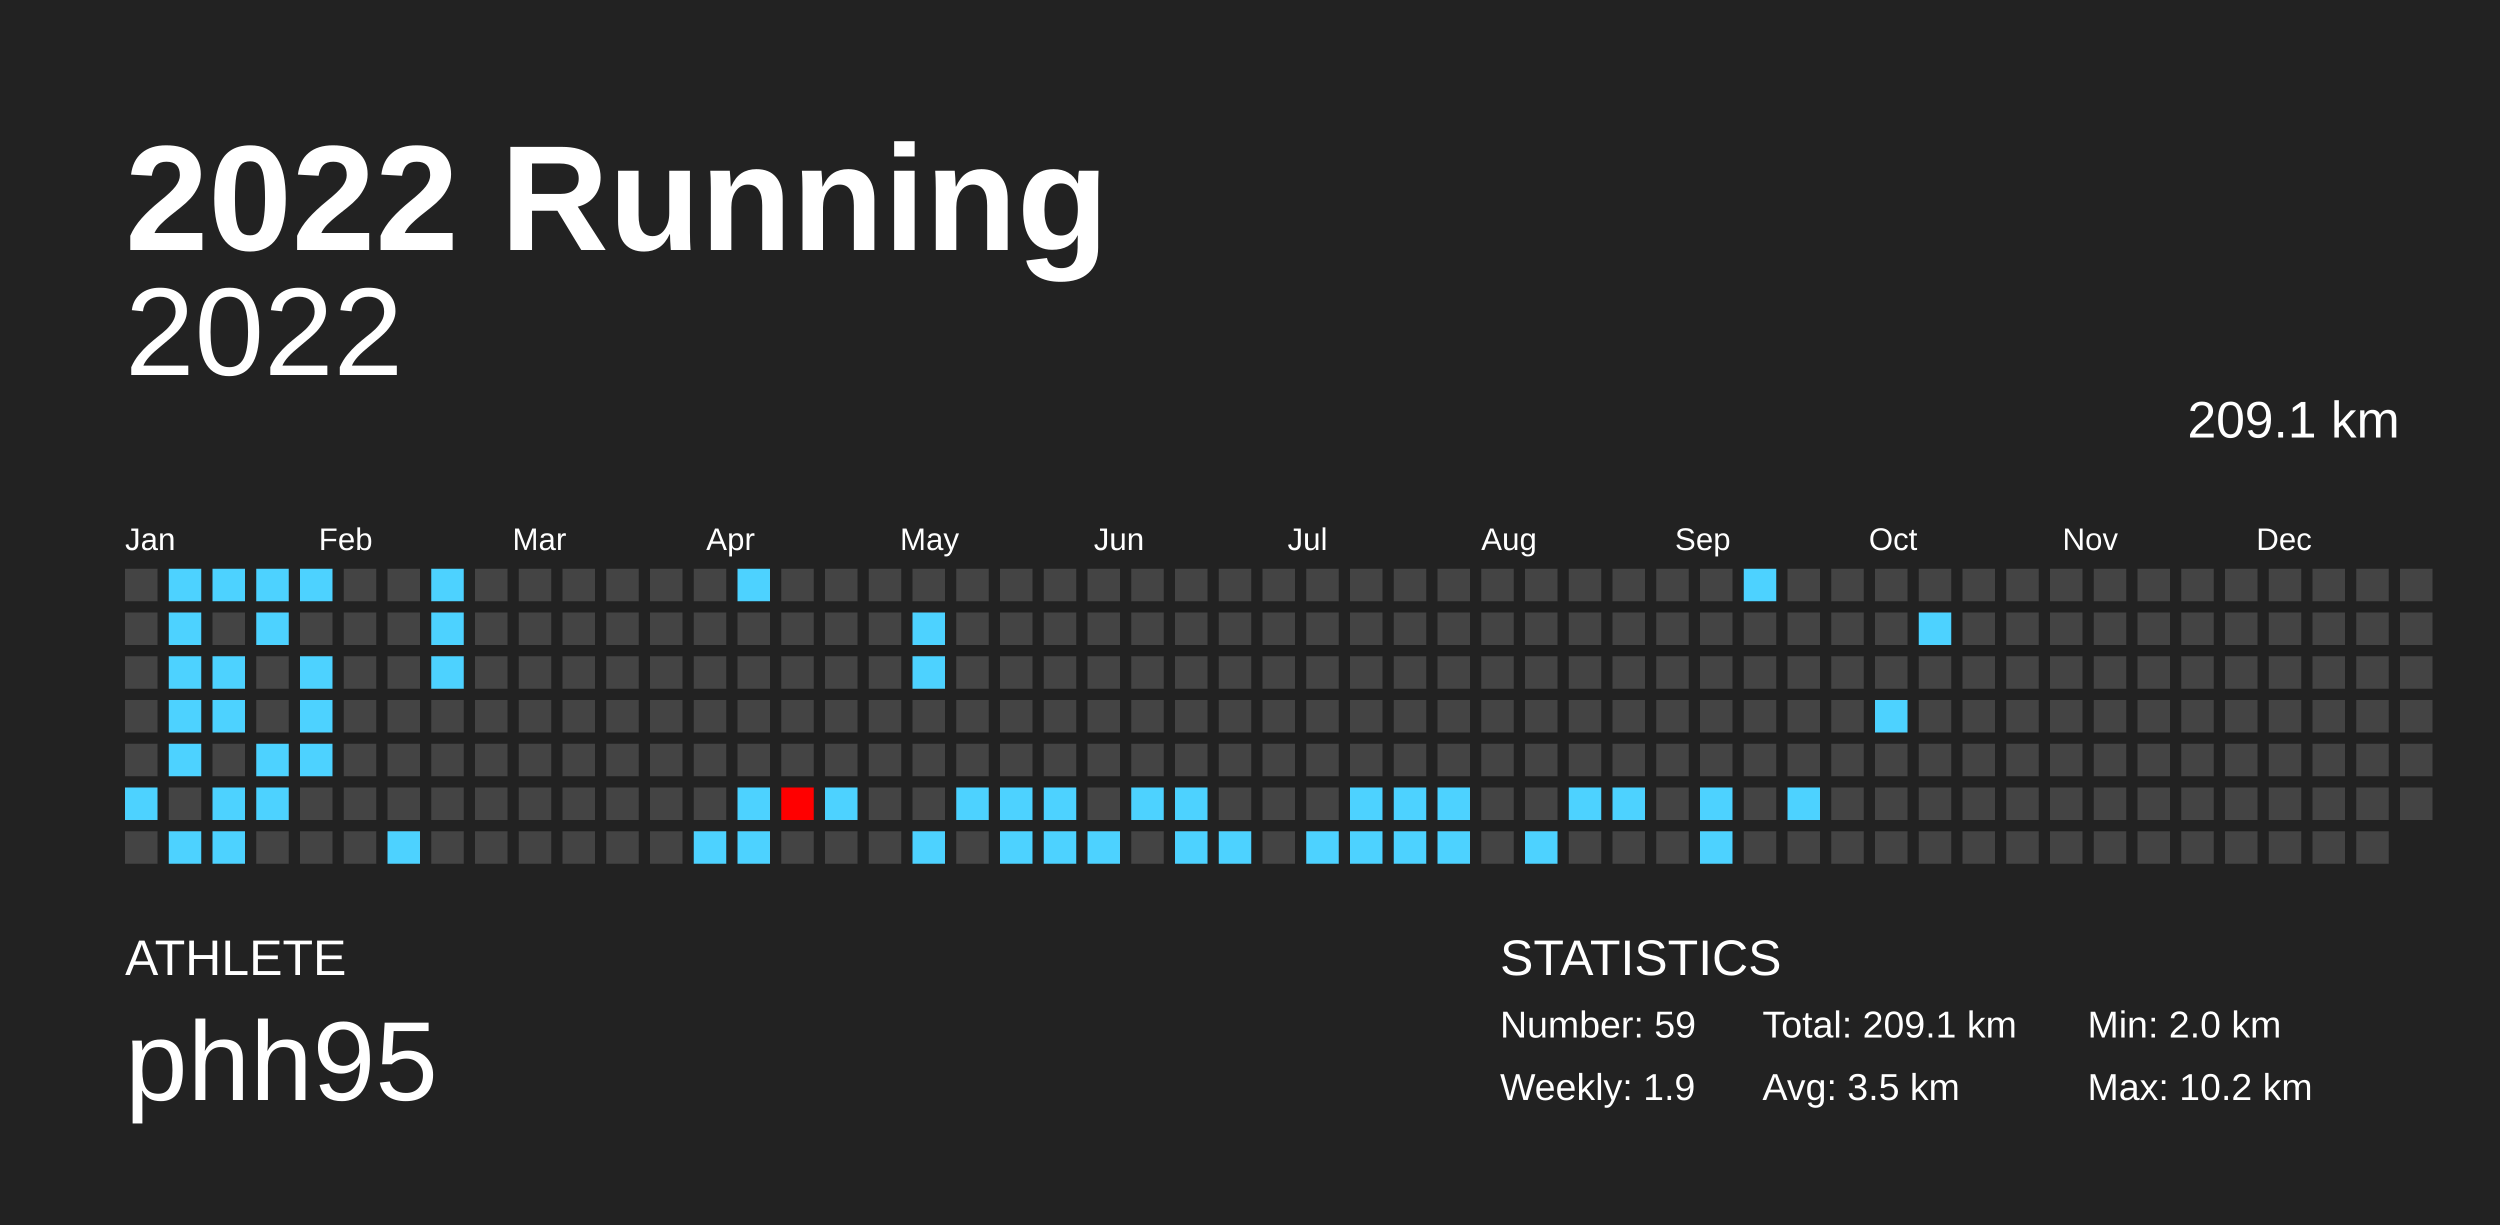
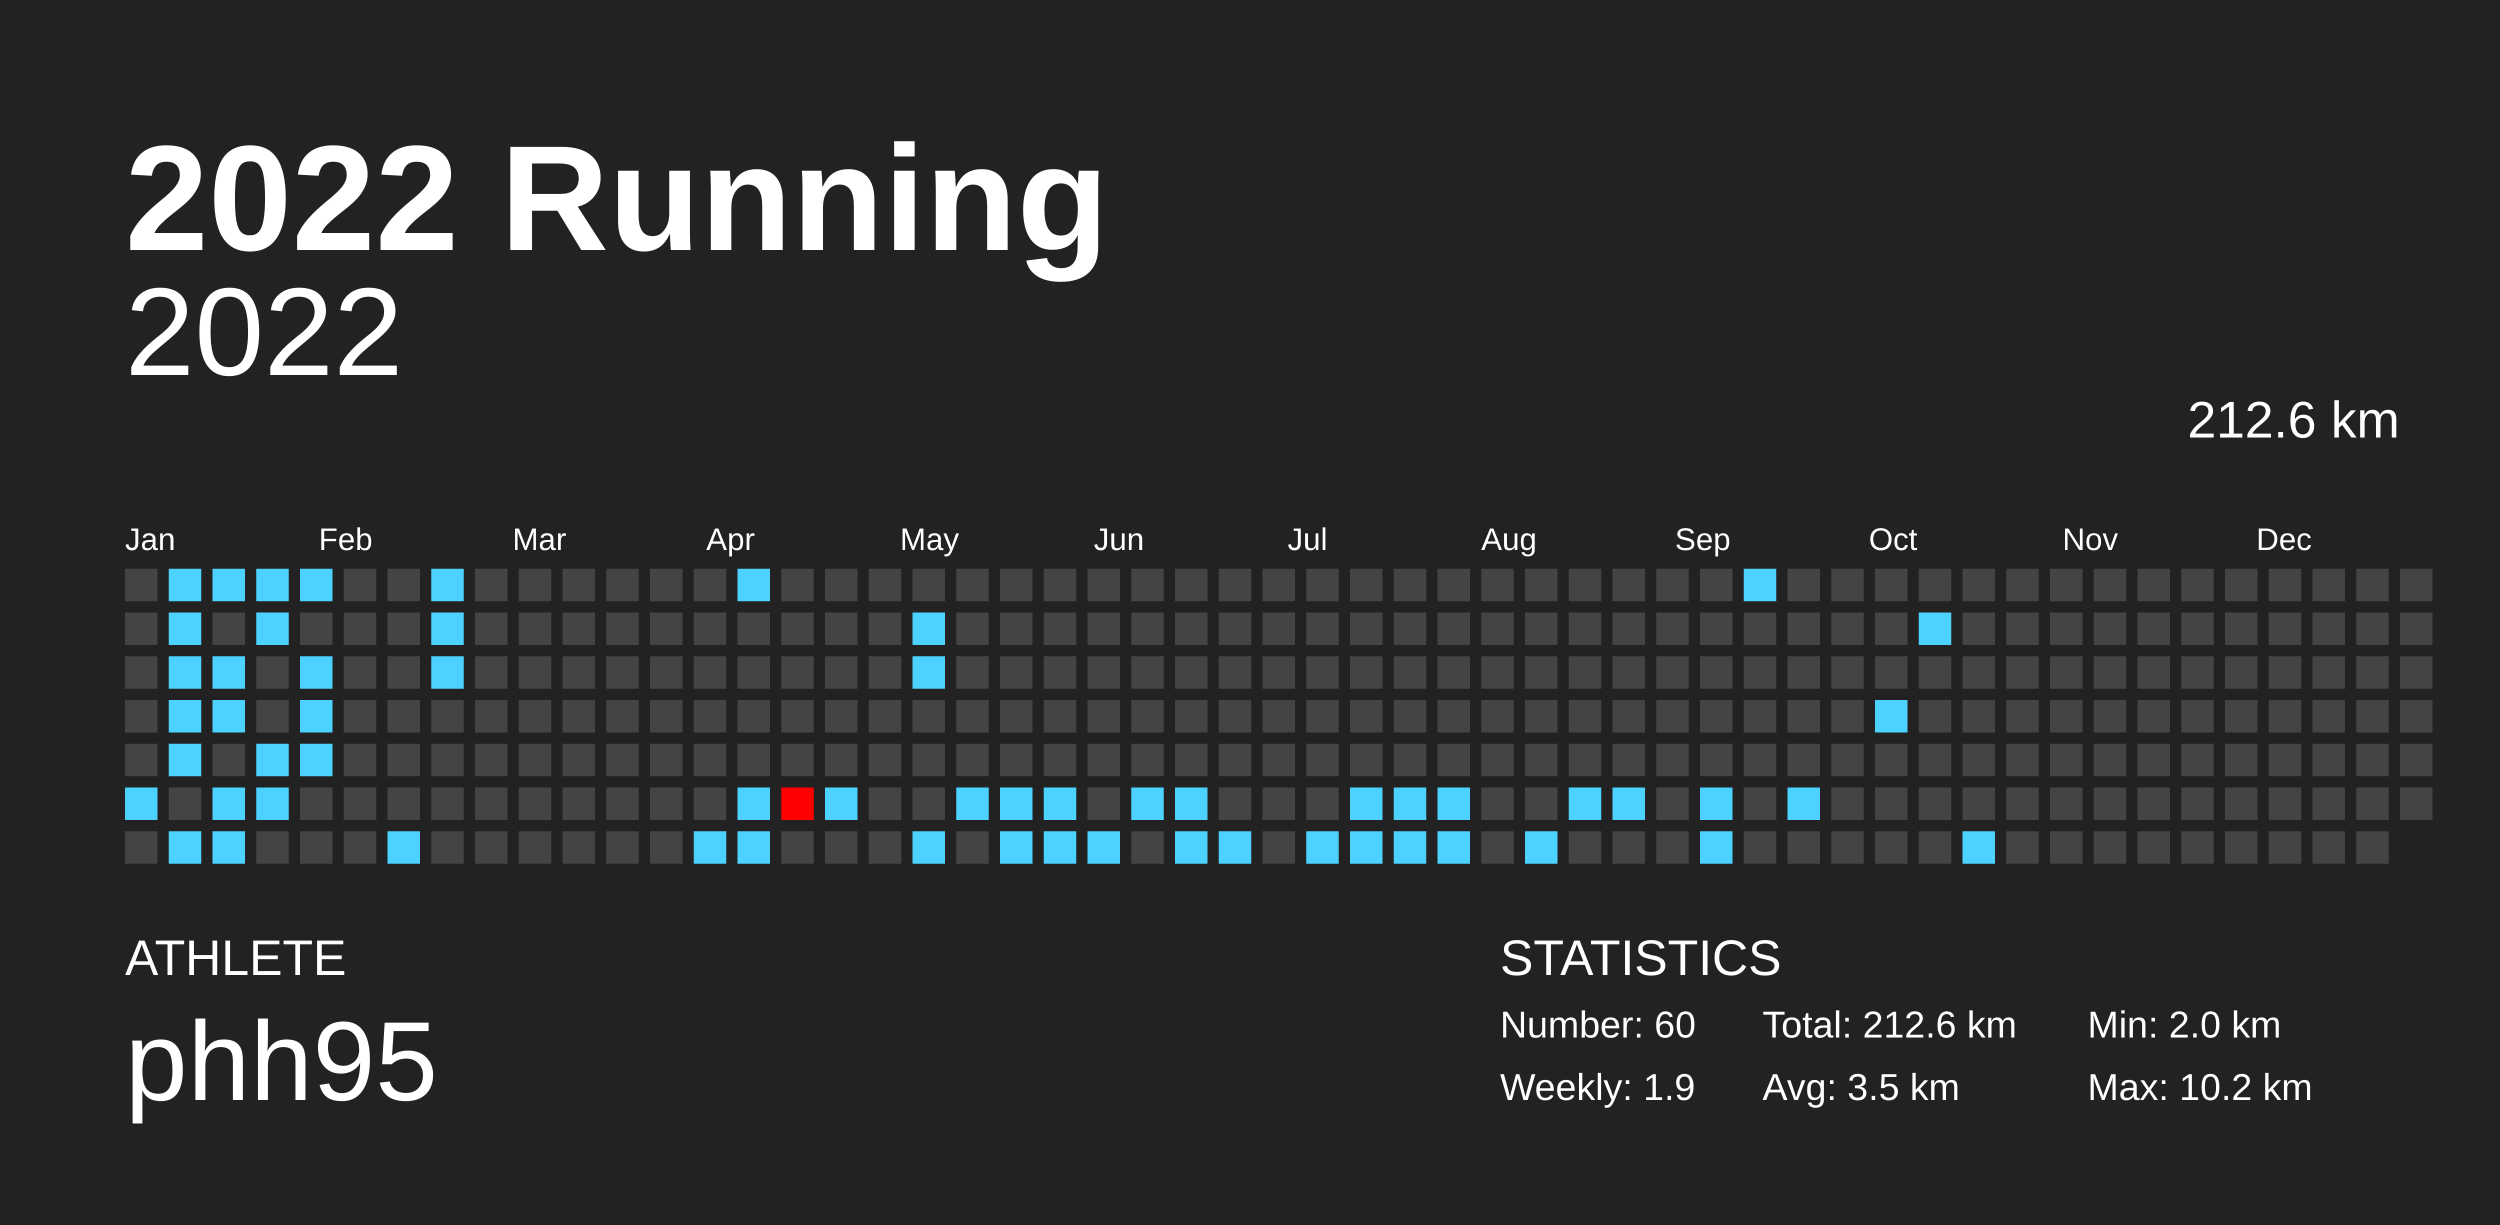
<svg xmlns="http://www.w3.org/2000/svg" baseProfile="full" height="98mm" version="1.1" viewBox="0,0,200,98" width="200mm">
  <defs />
  <rect fill="#222222" height="98" width="200" x="0" y="0" />
  <text fill="#FFFFFF" style="font-size:12px; font-family:Arial; font-weight:bold;" x="10" y="20">2022 Running</text>
  <text fill="#FFFFFF" style="font-size:4px; font-family:Arial" x="10" y="78">ATHLETE</text>
  <text fill="#FFFFFF" style="font-size:9px; font-family:Arial" x="10" y="88">phh95</text>
  <text fill="#FFFFFF" style="font-size:4px; font-family:Arial" x="120" y="78">STATISTICS</text>
-   <text fill="#FFFFFF" style="font-size:3px; font-family:Arial" x="120" y="83">Number: 59</text>
+   <text fill="#FFFFFF" style="font-size:3px; font-family:Arial" x="120" y="83">Number: 60</text>
  <text fill="#FFFFFF" style="font-size:3px; font-family:Arial" x="120" y="88">Weekly: 1.9</text>
-   <text fill="#FFFFFF" style="font-size:3px; font-family:Arial" x="141" y="83">Total: 209.1 km</text>
+   <text fill="#FFFFFF" style="font-size:3px; font-family:Arial" x="141" y="83">Total: 212.6 km</text>
  <text fill="#FFFFFF" style="font-size:3px; font-family:Arial" x="141" y="88">Avg: 3.5 km</text>
  <text fill="#FFFFFF" style="font-size:3px; font-family:Arial" x="167" y="83">Min: 2.0 km</text>
  <text fill="#FFFFFF" style="font-size:3px; font-family:Arial" x="167" y="88">Max: 10.2 km</text>
  <text alignment-baseline="hanging" fill="#FFFFFF" style="font-size:10.0px; font-family:Arial;" x="10" y="30">2022</text>
-   <text alignment-baseline="hanging" fill="#FFFFFF" style="font-size:4.125px; font-family:Arial;" x="175" y="35">209.1 km</text>
+   <text alignment-baseline="hanging" fill="#FFFFFF" style="font-size:4.125px; font-family:Arial;" x="175" y="35">212.6 km</text>
  <text fill="#FFFFFF" style="font-size:2.5px; font-family:Arial" x="10.0" y="44">Jan</text>
  <text fill="#FFFFFF" style="font-size:2.5px; font-family:Arial" x="25.5" y="44">Feb</text>
  <text fill="#FFFFFF" style="font-size:2.5px; font-family:Arial" x="41.0" y="44">Mar</text>
  <text fill="#FFFFFF" style="font-size:2.5px; font-family:Arial" x="56.5" y="44">Apr</text>
  <text fill="#FFFFFF" style="font-size:2.5px; font-family:Arial" x="72.0" y="44">May</text>
  <text fill="#FFFFFF" style="font-size:2.5px; font-family:Arial" x="87.5" y="44">Jun</text>
  <text fill="#FFFFFF" style="font-size:2.5px; font-family:Arial" x="103.0" y="44">Jul</text>
  <text fill="#FFFFFF" style="font-size:2.5px; font-family:Arial" x="118.5" y="44">Aug</text>
  <text fill="#FFFFFF" style="font-size:2.5px; font-family:Arial" x="134.0" y="44">Sep</text>
  <text fill="#FFFFFF" style="font-size:2.5px; font-family:Arial" x="149.5" y="44">Oct</text>
  <text fill="#FFFFFF" style="font-size:2.5px; font-family:Arial" x="165.0" y="44">Nov</text>
  <text fill="#FFFFFF" style="font-size:2.5px; font-family:Arial" x="180.5" y="44">Dec</text>
  <rect fill="#444444" height="2.6" width="2.6" x="10.0" y="45.5" />
  <rect fill="#444444" height="2.6" width="2.6" x="10.0" y="49.0" />
  <rect fill="#444444" height="2.6" width="2.6" x="10.0" y="52.5" />
  <rect fill="#444444" height="2.6" width="2.6" x="10.0" y="56.0" />
  <rect fill="#444444" height="2.6" width="2.6" x="10.0" y="59.5" />
  <rect fill="#4dd2ff" height="2.6" width="2.6" x="10.0" y="63.0" />
  <rect fill="#444444" height="2.6" width="2.6" x="10.0" y="66.5" />
  <rect fill="#4dd2ff" height="2.6" width="2.6" x="13.5" y="45.5" />
  <rect fill="#4dd2ff" height="2.6" width="2.6" x="13.5" y="49.0" />
  <rect fill="#4dd2ff" height="2.6" width="2.6" x="13.5" y="52.5" />
  <rect fill="#4dd2ff" height="2.6" width="2.6" x="13.5" y="56.0" />
  <rect fill="#4dd2ff" height="2.6" width="2.6" x="13.5" y="59.5" />
  <rect fill="#444444" height="2.6" width="2.6" x="13.5" y="63.0" />
  <rect fill="#4dd2ff" height="2.6" width="2.6" x="13.5" y="66.5" />
  <rect fill="#4dd2ff" height="2.6" width="2.6" x="17.0" y="45.5" />
  <rect fill="#444444" height="2.6" width="2.6" x="17.0" y="49.0" />
  <rect fill="#4dd2ff" height="2.6" width="2.6" x="17.0" y="52.5" />
  <rect fill="#4dd2ff" height="2.6" width="2.6" x="17.0" y="56.0" />
  <rect fill="#444444" height="2.6" width="2.6" x="17.0" y="59.5" />
  <rect fill="#4dd2ff" height="2.6" width="2.6" x="17.0" y="63.0" />
  <rect fill="#4dd2ff" height="2.6" width="2.6" x="17.0" y="66.5" />
  <rect fill="#4dd2ff" height="2.6" width="2.6" x="20.5" y="45.5" />
  <rect fill="#4dd2ff" height="2.6" width="2.6" x="20.5" y="49.0" />
  <rect fill="#444444" height="2.6" width="2.6" x="20.5" y="52.5" />
  <rect fill="#444444" height="2.6" width="2.6" x="20.5" y="56.0" />
  <rect fill="#4dd2ff" height="2.6" width="2.6" x="20.5" y="59.5" />
  <rect fill="#4dd2ff" height="2.6" width="2.6" x="20.5" y="63.0" />
  <rect fill="#444444" height="2.6" width="2.6" x="20.5" y="66.5" />
  <rect fill="#4dd2ff" height="2.6" width="2.6" x="24.0" y="45.5" />
  <rect fill="#444444" height="2.6" width="2.6" x="24.0" y="49.0" />
  <rect fill="#4dd2ff" height="2.6" width="2.6" x="24.0" y="52.5" />
  <rect fill="#4dd2ff" height="2.6" width="2.6" x="24.0" y="56.0" />
  <rect fill="#4dd2ff" height="2.6" width="2.6" x="24.0" y="59.5" />
  <rect fill="#444444" height="2.6" width="2.6" x="24.0" y="63.0" />
  <rect fill="#444444" height="2.6" width="2.6" x="24.0" y="66.5" />
  <rect fill="#444444" height="2.6" width="2.6" x="27.5" y="45.5" />
  <rect fill="#444444" height="2.6" width="2.6" x="27.5" y="49.0" />
  <rect fill="#444444" height="2.6" width="2.6" x="27.5" y="52.5" />
  <rect fill="#444444" height="2.6" width="2.6" x="27.5" y="56.0" />
  <rect fill="#444444" height="2.6" width="2.6" x="27.5" y="59.5" />
  <rect fill="#444444" height="2.6" width="2.6" x="27.5" y="63.0" />
  <rect fill="#444444" height="2.6" width="2.6" x="27.5" y="66.5" />
  <rect fill="#444444" height="2.6" width="2.6" x="31.0" y="45.5" />
  <rect fill="#444444" height="2.6" width="2.6" x="31.0" y="49.0" />
  <rect fill="#444444" height="2.6" width="2.6" x="31.0" y="52.5" />
  <rect fill="#444444" height="2.6" width="2.6" x="31.0" y="56.0" />
  <rect fill="#444444" height="2.6" width="2.6" x="31.0" y="59.5" />
  <rect fill="#444444" height="2.6" width="2.6" x="31.0" y="63.0" />
  <rect fill="#4dd2ff" height="2.6" width="2.6" x="31.0" y="66.5" />
  <rect fill="#4dd2ff" height="2.6" width="2.6" x="34.5" y="45.5" />
  <rect fill="#4dd2ff" height="2.6" width="2.6" x="34.5" y="49.0" />
  <rect fill="#4dd2ff" height="2.6" width="2.6" x="34.5" y="52.5" />
  <rect fill="#444444" height="2.6" width="2.6" x="34.5" y="56.0" />
  <rect fill="#444444" height="2.6" width="2.6" x="34.5" y="59.5" />
  <rect fill="#444444" height="2.6" width="2.6" x="34.5" y="63.0" />
  <rect fill="#444444" height="2.6" width="2.6" x="34.5" y="66.5" />
  <rect fill="#444444" height="2.6" width="2.6" x="38.0" y="45.5" />
  <rect fill="#444444" height="2.6" width="2.6" x="38.0" y="49.0" />
  <rect fill="#444444" height="2.6" width="2.6" x="38.0" y="52.5" />
  <rect fill="#444444" height="2.6" width="2.6" x="38.0" y="56.0" />
  <rect fill="#444444" height="2.6" width="2.6" x="38.0" y="59.5" />
  <rect fill="#444444" height="2.6" width="2.6" x="38.0" y="63.0" />
  <rect fill="#444444" height="2.6" width="2.6" x="38.0" y="66.5" />
  <rect fill="#444444" height="2.6" width="2.6" x="41.5" y="45.5" />
  <rect fill="#444444" height="2.6" width="2.6" x="41.5" y="49.0" />
  <rect fill="#444444" height="2.6" width="2.6" x="41.5" y="52.5" />
  <rect fill="#444444" height="2.6" width="2.6" x="41.5" y="56.0" />
  <rect fill="#444444" height="2.6" width="2.6" x="41.5" y="59.5" />
  <rect fill="#444444" height="2.6" width="2.6" x="41.5" y="63.0" />
  <rect fill="#444444" height="2.6" width="2.6" x="41.5" y="66.5" />
  <rect fill="#444444" height="2.6" width="2.6" x="45.0" y="45.5" />
  <rect fill="#444444" height="2.6" width="2.6" x="45.0" y="49.0" />
  <rect fill="#444444" height="2.6" width="2.6" x="45.0" y="52.5" />
  <rect fill="#444444" height="2.6" width="2.6" x="45.0" y="56.0" />
  <rect fill="#444444" height="2.6" width="2.6" x="45.0" y="59.5" />
  <rect fill="#444444" height="2.6" width="2.6" x="45.0" y="63.0" />
  <rect fill="#444444" height="2.6" width="2.6" x="45.0" y="66.5" />
  <rect fill="#444444" height="2.6" width="2.6" x="48.5" y="45.5" />
  <rect fill="#444444" height="2.6" width="2.6" x="48.5" y="49.0" />
  <rect fill="#444444" height="2.6" width="2.6" x="48.5" y="52.5" />
  <rect fill="#444444" height="2.6" width="2.6" x="48.5" y="56.0" />
  <rect fill="#444444" height="2.6" width="2.6" x="48.5" y="59.5" />
  <rect fill="#444444" height="2.6" width="2.6" x="48.5" y="63.0" />
  <rect fill="#444444" height="2.6" width="2.6" x="48.5" y="66.5" />
  <rect fill="#444444" height="2.6" width="2.6" x="52.0" y="45.5" />
  <rect fill="#444444" height="2.6" width="2.6" x="52.0" y="49.0" />
  <rect fill="#444444" height="2.6" width="2.6" x="52.0" y="52.5" />
  <rect fill="#444444" height="2.6" width="2.6" x="52.0" y="56.0" />
  <rect fill="#444444" height="2.6" width="2.6" x="52.0" y="59.5" />
  <rect fill="#444444" height="2.6" width="2.6" x="52.0" y="63.0" />
  <rect fill="#444444" height="2.6" width="2.6" x="52.0" y="66.5" />
  <rect fill="#444444" height="2.6" width="2.6" x="55.5" y="45.5" />
  <rect fill="#444444" height="2.6" width="2.6" x="55.5" y="49.0" />
  <rect fill="#444444" height="2.6" width="2.6" x="55.5" y="52.5" />
  <rect fill="#444444" height="2.6" width="2.6" x="55.5" y="56.0" />
  <rect fill="#444444" height="2.6" width="2.6" x="55.5" y="59.5" />
  <rect fill="#444444" height="2.6" width="2.6" x="55.5" y="63.0" />
  <rect fill="#4dd2ff" height="2.6" width="2.6" x="55.5" y="66.5" />
  <rect fill="#4dd2ff" height="2.6" width="2.6" x="59.0" y="45.5" />
  <rect fill="#444444" height="2.6" width="2.6" x="59.0" y="49.0" />
  <rect fill="#444444" height="2.6" width="2.6" x="59.0" y="52.5" />
  <rect fill="#444444" height="2.6" width="2.6" x="59.0" y="56.0" />
  <rect fill="#444444" height="2.6" width="2.6" x="59.0" y="59.5" />
  <rect fill="#4dd2ff" height="2.6" width="2.6" x="59.0" y="63.0" />
  <rect fill="#4dd2ff" height="2.6" width="2.6" x="59.0" y="66.5" />
  <rect fill="#444444" height="2.6" width="2.6" x="62.5" y="45.5" />
  <rect fill="#444444" height="2.6" width="2.6" x="62.5" y="49.0" />
  <rect fill="#444444" height="2.6" width="2.6" x="62.5" y="52.5" />
  <rect fill="#444444" height="2.6" width="2.6" x="62.5" y="56.0" />
  <rect fill="#444444" height="2.6" width="2.6" x="62.5" y="59.5" />
  <rect fill="#ff0000" height="2.6" width="2.6" x="62.5" y="63.0" />
  <rect fill="#444444" height="2.6" width="2.6" x="62.5" y="66.5" />
  <rect fill="#444444" height="2.6" width="2.6" x="66.0" y="45.5" />
  <rect fill="#444444" height="2.6" width="2.6" x="66.0" y="49.0" />
  <rect fill="#444444" height="2.6" width="2.6" x="66.0" y="52.5" />
  <rect fill="#444444" height="2.6" width="2.6" x="66.0" y="56.0" />
  <rect fill="#444444" height="2.6" width="2.6" x="66.0" y="59.5" />
  <rect fill="#4dd2ff" height="2.6" width="2.6" x="66.0" y="63.0" />
  <rect fill="#444444" height="2.6" width="2.6" x="66.0" y="66.5" />
  <rect fill="#444444" height="2.6" width="2.6" x="69.5" y="45.5" />
  <rect fill="#444444" height="2.6" width="2.6" x="69.5" y="49.0" />
  <rect fill="#444444" height="2.6" width="2.6" x="69.5" y="52.5" />
  <rect fill="#444444" height="2.6" width="2.6" x="69.5" y="56.0" />
  <rect fill="#444444" height="2.6" width="2.6" x="69.5" y="59.5" />
  <rect fill="#444444" height="2.6" width="2.6" x="69.5" y="63.0" />
  <rect fill="#444444" height="2.6" width="2.6" x="69.5" y="66.5" />
  <rect fill="#444444" height="2.6" width="2.6" x="73.0" y="45.5" />
  <rect fill="#4dd2ff" height="2.6" width="2.6" x="73.0" y="49.0" />
  <rect fill="#4dd2ff" height="2.6" width="2.6" x="73.0" y="52.5" />
  <rect fill="#444444" height="2.6" width="2.6" x="73.0" y="56.0" />
  <rect fill="#444444" height="2.6" width="2.6" x="73.0" y="59.5" />
  <rect fill="#444444" height="2.6" width="2.6" x="73.0" y="63.0" />
  <rect fill="#4dd2ff" height="2.6" width="2.6" x="73.0" y="66.5" />
  <rect fill="#444444" height="2.6" width="2.6" x="76.5" y="45.5" />
  <rect fill="#444444" height="2.6" width="2.6" x="76.5" y="49.0" />
  <rect fill="#444444" height="2.6" width="2.6" x="76.5" y="52.5" />
  <rect fill="#444444" height="2.6" width="2.6" x="76.5" y="56.0" />
  <rect fill="#444444" height="2.6" width="2.6" x="76.5" y="59.5" />
  <rect fill="#4dd2ff" height="2.6" width="2.6" x="76.5" y="63.0" />
  <rect fill="#444444" height="2.6" width="2.6" x="76.5" y="66.5" />
  <rect fill="#444444" height="2.6" width="2.6" x="80.0" y="45.5" />
  <rect fill="#444444" height="2.6" width="2.6" x="80.0" y="49.0" />
  <rect fill="#444444" height="2.6" width="2.6" x="80.0" y="52.5" />
  <rect fill="#444444" height="2.6" width="2.6" x="80.0" y="56.0" />
  <rect fill="#444444" height="2.6" width="2.6" x="80.0" y="59.5" />
  <rect fill="#4dd2ff" height="2.6" width="2.6" x="80.0" y="63.0" />
  <rect fill="#4dd2ff" height="2.6" width="2.6" x="80.0" y="66.5" />
  <rect fill="#444444" height="2.6" width="2.6" x="83.5" y="45.5" />
  <rect fill="#444444" height="2.6" width="2.6" x="83.5" y="49.0" />
  <rect fill="#444444" height="2.6" width="2.6" x="83.5" y="52.5" />
  <rect fill="#444444" height="2.6" width="2.6" x="83.5" y="56.0" />
  <rect fill="#444444" height="2.6" width="2.6" x="83.5" y="59.5" />
  <rect fill="#4dd2ff" height="2.6" width="2.6" x="83.5" y="63.0" />
  <rect fill="#4dd2ff" height="2.6" width="2.6" x="83.5" y="66.5" />
  <rect fill="#444444" height="2.6" width="2.6" x="87.0" y="45.5" />
  <rect fill="#444444" height="2.6" width="2.6" x="87.0" y="49.0" />
  <rect fill="#444444" height="2.6" width="2.6" x="87.0" y="52.5" />
  <rect fill="#444444" height="2.6" width="2.6" x="87.0" y="56.0" />
  <rect fill="#444444" height="2.6" width="2.6" x="87.0" y="59.5" />
  <rect fill="#444444" height="2.6" width="2.6" x="87.0" y="63.0" />
  <rect fill="#4dd2ff" height="2.6" width="2.6" x="87.0" y="66.5" />
  <rect fill="#444444" height="2.6" width="2.6" x="90.5" y="45.5" />
  <rect fill="#444444" height="2.6" width="2.6" x="90.5" y="49.0" />
  <rect fill="#444444" height="2.6" width="2.6" x="90.5" y="52.5" />
  <rect fill="#444444" height="2.6" width="2.6" x="90.5" y="56.0" />
  <rect fill="#444444" height="2.6" width="2.6" x="90.5" y="59.5" />
  <rect fill="#4dd2ff" height="2.6" width="2.6" x="90.5" y="63.0" />
  <rect fill="#444444" height="2.6" width="2.6" x="90.5" y="66.5" />
  <rect fill="#444444" height="2.6" width="2.6" x="94.0" y="45.5" />
  <rect fill="#444444" height="2.6" width="2.6" x="94.0" y="49.0" />
  <rect fill="#444444" height="2.6" width="2.6" x="94.0" y="52.5" />
  <rect fill="#444444" height="2.6" width="2.6" x="94.0" y="56.0" />
  <rect fill="#444444" height="2.6" width="2.6" x="94.0" y="59.5" />
  <rect fill="#4dd2ff" height="2.6" width="2.6" x="94.0" y="63.0" />
  <rect fill="#4dd2ff" height="2.6" width="2.6" x="94.0" y="66.5" />
  <rect fill="#444444" height="2.6" width="2.6" x="97.5" y="45.5" />
  <rect fill="#444444" height="2.6" width="2.6" x="97.5" y="49.0" />
  <rect fill="#444444" height="2.6" width="2.6" x="97.5" y="52.5" />
  <rect fill="#444444" height="2.6" width="2.6" x="97.5" y="56.0" />
  <rect fill="#444444" height="2.6" width="2.6" x="97.5" y="59.5" />
  <rect fill="#444444" height="2.6" width="2.6" x="97.5" y="63.0" />
  <rect fill="#4dd2ff" height="2.6" width="2.6" x="97.5" y="66.5" />
  <rect fill="#444444" height="2.6" width="2.6" x="101.0" y="45.5" />
  <rect fill="#444444" height="2.6" width="2.6" x="101.0" y="49.0" />
  <rect fill="#444444" height="2.6" width="2.6" x="101.0" y="52.5" />
  <rect fill="#444444" height="2.6" width="2.6" x="101.0" y="56.0" />
  <rect fill="#444444" height="2.6" width="2.6" x="101.0" y="59.5" />
  <rect fill="#444444" height="2.6" width="2.6" x="101.0" y="63.0" />
  <rect fill="#444444" height="2.6" width="2.6" x="101.0" y="66.5" />
  <rect fill="#444444" height="2.6" width="2.6" x="104.5" y="45.5" />
  <rect fill="#444444" height="2.6" width="2.6" x="104.5" y="49.0" />
  <rect fill="#444444" height="2.6" width="2.6" x="104.5" y="52.5" />
  <rect fill="#444444" height="2.6" width="2.6" x="104.5" y="56.0" />
  <rect fill="#444444" height="2.6" width="2.6" x="104.5" y="59.5" />
  <rect fill="#444444" height="2.6" width="2.6" x="104.5" y="63.0" />
  <rect fill="#4dd2ff" height="2.6" width="2.6" x="104.5" y="66.5" />
  <rect fill="#444444" height="2.6" width="2.6" x="108.0" y="45.5" />
  <rect fill="#444444" height="2.6" width="2.6" x="108.0" y="49.0" />
  <rect fill="#444444" height="2.6" width="2.6" x="108.0" y="52.5" />
  <rect fill="#444444" height="2.6" width="2.6" x="108.0" y="56.0" />
  <rect fill="#444444" height="2.6" width="2.6" x="108.0" y="59.5" />
  <rect fill="#4dd2ff" height="2.6" width="2.6" x="108.0" y="63.0" />
  <rect fill="#4dd2ff" height="2.6" width="2.6" x="108.0" y="66.5" />
  <rect fill="#444444" height="2.6" width="2.6" x="111.5" y="45.5" />
  <rect fill="#444444" height="2.6" width="2.6" x="111.5" y="49.0" />
  <rect fill="#444444" height="2.6" width="2.6" x="111.5" y="52.5" />
  <rect fill="#444444" height="2.6" width="2.6" x="111.5" y="56.0" />
  <rect fill="#444444" height="2.6" width="2.6" x="111.5" y="59.5" />
  <rect fill="#4dd2ff" height="2.6" width="2.6" x="111.5" y="63.0" />
  <rect fill="#4dd2ff" height="2.6" width="2.6" x="111.5" y="66.5" />
  <rect fill="#444444" height="2.6" width="2.6" x="115.0" y="45.5" />
  <rect fill="#444444" height="2.6" width="2.6" x="115.0" y="49.0" />
  <rect fill="#444444" height="2.6" width="2.6" x="115.0" y="52.5" />
  <rect fill="#444444" height="2.6" width="2.6" x="115.0" y="56.0" />
  <rect fill="#444444" height="2.6" width="2.6" x="115.0" y="59.5" />
  <rect fill="#4dd2ff" height="2.6" width="2.6" x="115.0" y="63.0" />
  <rect fill="#4dd2ff" height="2.6" width="2.6" x="115.0" y="66.5" />
  <rect fill="#444444" height="2.6" width="2.6" x="118.5" y="45.5" />
  <rect fill="#444444" height="2.6" width="2.6" x="118.5" y="49.0" />
  <rect fill="#444444" height="2.6" width="2.6" x="118.5" y="52.5" />
  <rect fill="#444444" height="2.6" width="2.6" x="118.5" y="56.0" />
  <rect fill="#444444" height="2.6" width="2.6" x="118.5" y="59.5" />
  <rect fill="#444444" height="2.6" width="2.6" x="118.5" y="63.0" />
  <rect fill="#444444" height="2.6" width="2.6" x="118.5" y="66.5" />
  <rect fill="#444444" height="2.6" width="2.6" x="122.0" y="45.5" />
  <rect fill="#444444" height="2.6" width="2.6" x="122.0" y="49.0" />
  <rect fill="#444444" height="2.6" width="2.6" x="122.0" y="52.5" />
  <rect fill="#444444" height="2.6" width="2.6" x="122.0" y="56.0" />
  <rect fill="#444444" height="2.6" width="2.6" x="122.0" y="59.5" />
  <rect fill="#444444" height="2.6" width="2.6" x="122.0" y="63.0" />
  <rect fill="#4dd2ff" height="2.6" width="2.6" x="122.0" y="66.5" />
  <rect fill="#444444" height="2.6" width="2.6" x="125.5" y="45.5" />
  <rect fill="#444444" height="2.6" width="2.6" x="125.5" y="49.0" />
  <rect fill="#444444" height="2.6" width="2.6" x="125.5" y="52.5" />
  <rect fill="#444444" height="2.6" width="2.6" x="125.5" y="56.0" />
  <rect fill="#444444" height="2.6" width="2.6" x="125.5" y="59.5" />
  <rect fill="#4dd2ff" height="2.6" width="2.6" x="125.5" y="63.0" />
  <rect fill="#444444" height="2.6" width="2.6" x="125.5" y="66.5" />
  <rect fill="#444444" height="2.6" width="2.6" x="129.0" y="45.5" />
  <rect fill="#444444" height="2.6" width="2.6" x="129.0" y="49.0" />
  <rect fill="#444444" height="2.6" width="2.6" x="129.0" y="52.5" />
  <rect fill="#444444" height="2.6" width="2.6" x="129.0" y="56.0" />
  <rect fill="#444444" height="2.6" width="2.6" x="129.0" y="59.5" />
  <rect fill="#4dd2ff" height="2.6" width="2.6" x="129.0" y="63.0" />
  <rect fill="#444444" height="2.6" width="2.6" x="129.0" y="66.5" />
  <rect fill="#444444" height="2.6" width="2.6" x="132.5" y="45.5" />
  <rect fill="#444444" height="2.6" width="2.6" x="132.5" y="49.0" />
  <rect fill="#444444" height="2.6" width="2.6" x="132.5" y="52.5" />
  <rect fill="#444444" height="2.6" width="2.6" x="132.5" y="56.0" />
  <rect fill="#444444" height="2.6" width="2.6" x="132.5" y="59.5" />
  <rect fill="#444444" height="2.6" width="2.6" x="132.5" y="63.0" />
  <rect fill="#444444" height="2.6" width="2.6" x="132.5" y="66.5" />
  <rect fill="#444444" height="2.6" width="2.6" x="136.0" y="45.5" />
  <rect fill="#444444" height="2.6" width="2.6" x="136.0" y="49.0" />
  <rect fill="#444444" height="2.6" width="2.6" x="136.0" y="52.5" />
  <rect fill="#444444" height="2.6" width="2.6" x="136.0" y="56.0" />
  <rect fill="#444444" height="2.6" width="2.6" x="136.0" y="59.5" />
  <rect fill="#4dd2ff" height="2.6" width="2.6" x="136.0" y="63.0" />
  <rect fill="#4dd2ff" height="2.6" width="2.6" x="136.0" y="66.5" />
  <rect fill="#4dd2ff" height="2.6" width="2.6" x="139.5" y="45.5" />
  <rect fill="#444444" height="2.6" width="2.6" x="139.5" y="49.0" />
  <rect fill="#444444" height="2.6" width="2.6" x="139.5" y="52.5" />
  <rect fill="#444444" height="2.6" width="2.6" x="139.5" y="56.0" />
  <rect fill="#444444" height="2.6" width="2.6" x="139.5" y="59.5" />
  <rect fill="#444444" height="2.6" width="2.6" x="139.5" y="63.0" />
  <rect fill="#444444" height="2.6" width="2.6" x="139.5" y="66.5" />
  <rect fill="#444444" height="2.6" width="2.6" x="143.0" y="45.5" />
  <rect fill="#444444" height="2.6" width="2.6" x="143.0" y="49.0" />
  <rect fill="#444444" height="2.6" width="2.6" x="143.0" y="52.5" />
  <rect fill="#444444" height="2.6" width="2.6" x="143.0" y="56.0" />
  <rect fill="#444444" height="2.6" width="2.6" x="143.0" y="59.5" />
  <rect fill="#4dd2ff" height="2.6" width="2.6" x="143.0" y="63.0" />
  <rect fill="#444444" height="2.6" width="2.6" x="143.0" y="66.5" />
  <rect fill="#444444" height="2.6" width="2.6" x="146.5" y="45.5" />
  <rect fill="#444444" height="2.6" width="2.6" x="146.5" y="49.0" />
  <rect fill="#444444" height="2.6" width="2.6" x="146.5" y="52.5" />
  <rect fill="#444444" height="2.6" width="2.6" x="146.5" y="56.0" />
  <rect fill="#444444" height="2.6" width="2.6" x="146.5" y="59.5" />
  <rect fill="#444444" height="2.6" width="2.6" x="146.5" y="63.0" />
  <rect fill="#444444" height="2.6" width="2.6" x="146.5" y="66.5" />
  <rect fill="#444444" height="2.6" width="2.6" x="150.0" y="45.5" />
  <rect fill="#444444" height="2.6" width="2.6" x="150.0" y="49.0" />
  <rect fill="#444444" height="2.6" width="2.6" x="150.0" y="52.5" />
  <rect fill="#4dd2ff" height="2.6" width="2.6" x="150.0" y="56.0" />
  <rect fill="#444444" height="2.6" width="2.6" x="150.0" y="59.5" />
  <rect fill="#444444" height="2.6" width="2.6" x="150.0" y="63.0" />
  <rect fill="#444444" height="2.6" width="2.6" x="150.0" y="66.5" />
  <rect fill="#444444" height="2.6" width="2.6" x="153.5" y="45.5" />
  <rect fill="#4dd2ff" height="2.6" width="2.6" x="153.5" y="49.0" />
  <rect fill="#444444" height="2.6" width="2.6" x="153.5" y="52.5" />
  <rect fill="#444444" height="2.6" width="2.6" x="153.5" y="56.0" />
  <rect fill="#444444" height="2.6" width="2.6" x="153.5" y="59.5" />
  <rect fill="#444444" height="2.6" width="2.6" x="153.5" y="63.0" />
  <rect fill="#444444" height="2.6" width="2.6" x="153.5" y="66.5" />
  <rect fill="#444444" height="2.6" width="2.6" x="157.0" y="45.5" />
  <rect fill="#444444" height="2.6" width="2.6" x="157.0" y="49.0" />
  <rect fill="#444444" height="2.6" width="2.6" x="157.0" y="52.5" />
  <rect fill="#444444" height="2.6" width="2.6" x="157.0" y="56.0" />
  <rect fill="#444444" height="2.6" width="2.6" x="157.0" y="59.5" />
  <rect fill="#444444" height="2.6" width="2.6" x="157.0" y="63.0" />
-   <rect fill="#444444" height="2.6" width="2.6" x="157.0" y="66.5" />
+   <rect fill="#4dd2ff" height="2.6" width="2.6" x="157.0" y="66.5" />
  <rect fill="#444444" height="2.6" width="2.6" x="160.5" y="45.5" />
  <rect fill="#444444" height="2.6" width="2.6" x="160.5" y="49.0" />
  <rect fill="#444444" height="2.6" width="2.6" x="160.5" y="52.5" />
  <rect fill="#444444" height="2.6" width="2.6" x="160.5" y="56.0" />
  <rect fill="#444444" height="2.6" width="2.6" x="160.5" y="59.5" />
  <rect fill="#444444" height="2.6" width="2.6" x="160.5" y="63.0" />
  <rect fill="#444444" height="2.6" width="2.6" x="160.5" y="66.5" />
  <rect fill="#444444" height="2.6" width="2.6" x="164.0" y="45.5" />
  <rect fill="#444444" height="2.6" width="2.6" x="164.0" y="49.0" />
  <rect fill="#444444" height="2.6" width="2.6" x="164.0" y="52.5" />
  <rect fill="#444444" height="2.6" width="2.6" x="164.0" y="56.0" />
  <rect fill="#444444" height="2.6" width="2.6" x="164.0" y="59.5" />
  <rect fill="#444444" height="2.6" width="2.6" x="164.0" y="63.0" />
  <rect fill="#444444" height="2.6" width="2.6" x="164.0" y="66.5" />
  <rect fill="#444444" height="2.6" width="2.6" x="167.5" y="45.5" />
  <rect fill="#444444" height="2.6" width="2.6" x="167.5" y="49.0" />
  <rect fill="#444444" height="2.6" width="2.6" x="167.5" y="52.5" />
  <rect fill="#444444" height="2.6" width="2.6" x="167.5" y="56.0" />
  <rect fill="#444444" height="2.6" width="2.6" x="167.5" y="59.5" />
  <rect fill="#444444" height="2.6" width="2.6" x="167.5" y="63.0" />
  <rect fill="#444444" height="2.6" width="2.6" x="167.5" y="66.5" />
  <rect fill="#444444" height="2.6" width="2.6" x="171.0" y="45.5" />
  <rect fill="#444444" height="2.6" width="2.6" x="171.0" y="49.0" />
  <rect fill="#444444" height="2.6" width="2.6" x="171.0" y="52.5" />
  <rect fill="#444444" height="2.6" width="2.6" x="171.0" y="56.0" />
  <rect fill="#444444" height="2.6" width="2.6" x="171.0" y="59.5" />
  <rect fill="#444444" height="2.6" width="2.6" x="171.0" y="63.0" />
  <rect fill="#444444" height="2.6" width="2.6" x="171.0" y="66.5" />
  <rect fill="#444444" height="2.6" width="2.6" x="174.5" y="45.5" />
  <rect fill="#444444" height="2.6" width="2.6" x="174.5" y="49.0" />
  <rect fill="#444444" height="2.6" width="2.6" x="174.5" y="52.5" />
  <rect fill="#444444" height="2.6" width="2.6" x="174.5" y="56.0" />
  <rect fill="#444444" height="2.6" width="2.6" x="174.5" y="59.5" />
  <rect fill="#444444" height="2.6" width="2.6" x="174.5" y="63.0" />
  <rect fill="#444444" height="2.6" width="2.6" x="174.5" y="66.5" />
  <rect fill="#444444" height="2.6" width="2.6" x="178.0" y="45.5" />
  <rect fill="#444444" height="2.6" width="2.6" x="178.0" y="49.0" />
  <rect fill="#444444" height="2.6" width="2.6" x="178.0" y="52.5" />
  <rect fill="#444444" height="2.6" width="2.6" x="178.0" y="56.0" />
  <rect fill="#444444" height="2.6" width="2.6" x="178.0" y="59.5" />
  <rect fill="#444444" height="2.6" width="2.6" x="178.0" y="63.0" />
  <rect fill="#444444" height="2.6" width="2.6" x="178.0" y="66.5" />
  <rect fill="#444444" height="2.6" width="2.6" x="181.5" y="45.5" />
  <rect fill="#444444" height="2.6" width="2.6" x="181.5" y="49.0" />
  <rect fill="#444444" height="2.6" width="2.6" x="181.5" y="52.5" />
  <rect fill="#444444" height="2.6" width="2.6" x="181.5" y="56.0" />
  <rect fill="#444444" height="2.6" width="2.6" x="181.5" y="59.5" />
  <rect fill="#444444" height="2.6" width="2.6" x="181.5" y="63.0" />
  <rect fill="#444444" height="2.6" width="2.6" x="181.5" y="66.5" />
  <rect fill="#444444" height="2.6" width="2.6" x="185.0" y="45.5" />
  <rect fill="#444444" height="2.6" width="2.6" x="185.0" y="49.0" />
  <rect fill="#444444" height="2.6" width="2.6" x="185.0" y="52.5" />
  <rect fill="#444444" height="2.6" width="2.6" x="185.0" y="56.0" />
  <rect fill="#444444" height="2.6" width="2.6" x="185.0" y="59.5" />
  <rect fill="#444444" height="2.6" width="2.6" x="185.0" y="63.0" />
  <rect fill="#444444" height="2.6" width="2.6" x="185.0" y="66.5" />
  <rect fill="#444444" height="2.6" width="2.6" x="188.5" y="45.5" />
  <rect fill="#444444" height="2.6" width="2.6" x="188.5" y="49.0" />
  <rect fill="#444444" height="2.6" width="2.6" x="188.5" y="52.5" />
  <rect fill="#444444" height="2.6" width="2.6" x="188.5" y="56.0" />
  <rect fill="#444444" height="2.6" width="2.6" x="188.5" y="59.5" />
  <rect fill="#444444" height="2.6" width="2.6" x="188.5" y="63.0" />
  <rect fill="#444444" height="2.6" width="2.6" x="188.5" y="66.5" />
  <rect fill="#444444" height="2.6" width="2.6" x="192.0" y="45.5" />
  <rect fill="#444444" height="2.6" width="2.6" x="192.0" y="49.0" />
  <rect fill="#444444" height="2.6" width="2.6" x="192.0" y="52.5" />
  <rect fill="#444444" height="2.6" width="2.6" x="192.0" y="56.0" />
  <rect fill="#444444" height="2.6" width="2.6" x="192.0" y="59.5" />
  <rect fill="#444444" height="2.6" width="2.6" x="192.0" y="63.0" />
</svg>
